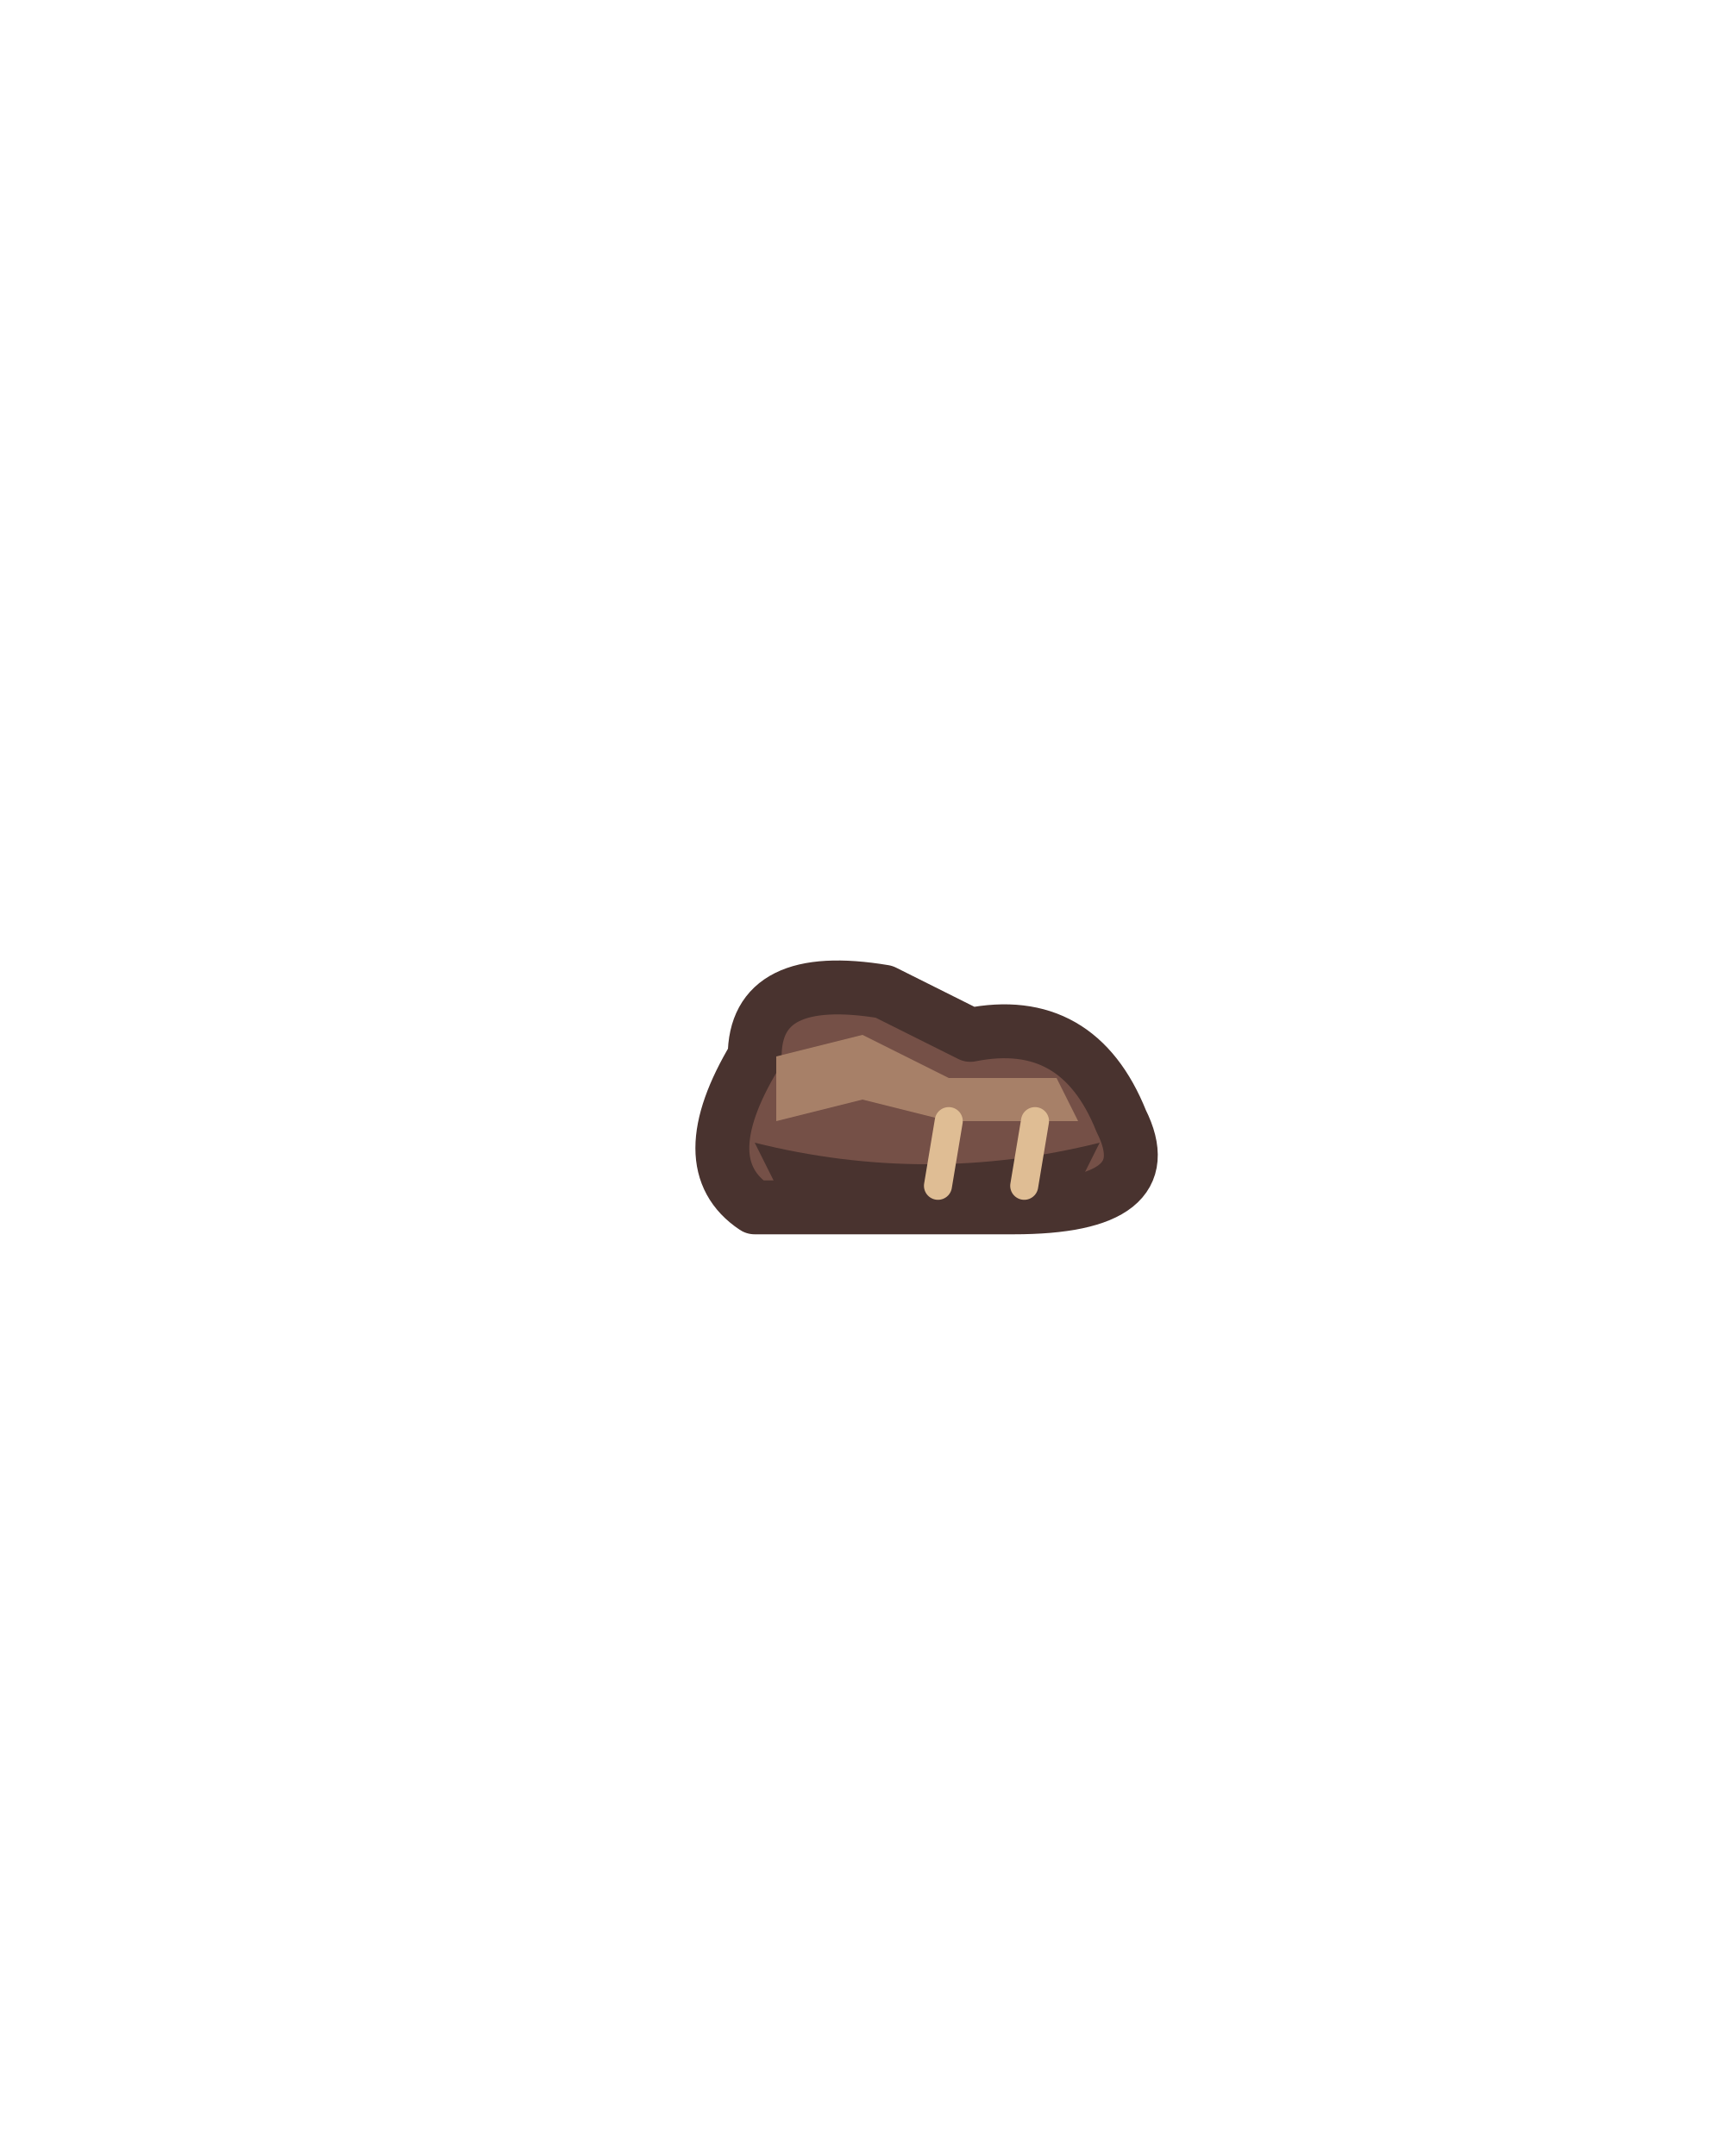
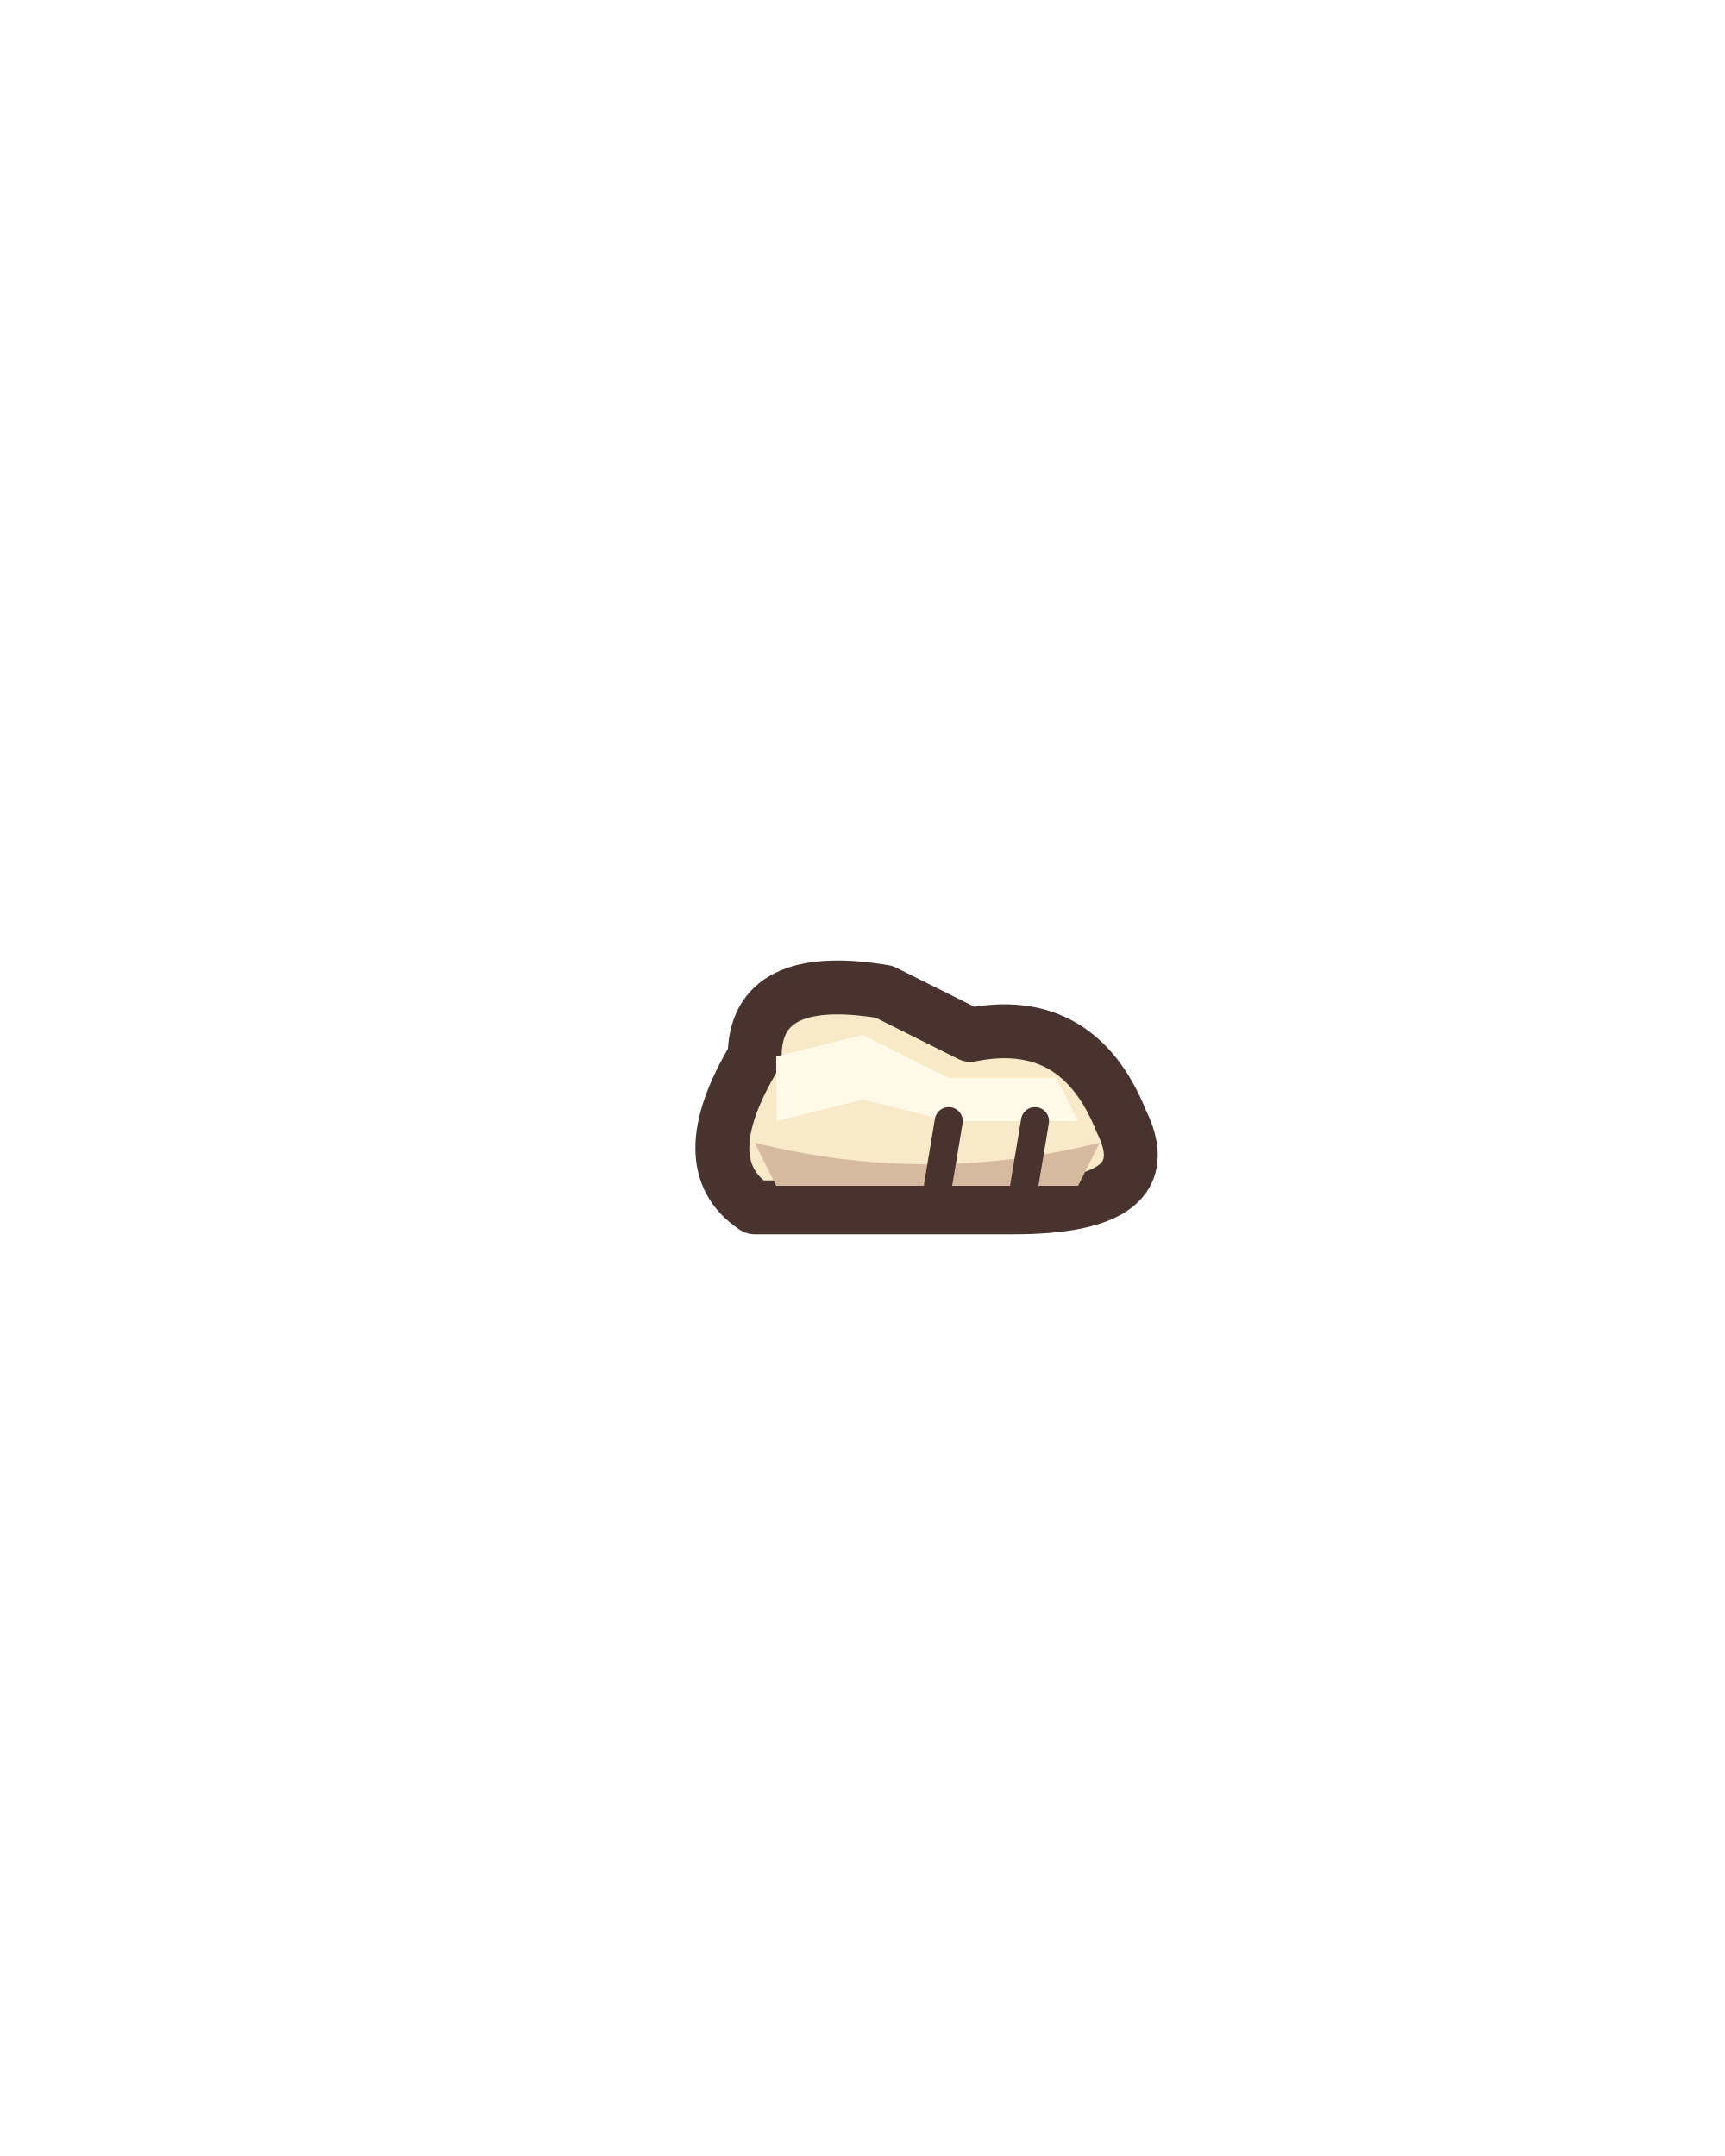
<svg xmlns="http://www.w3.org/2000/svg" viewBox="-40 -50 80 100" width="160" height="200">
  <g stroke="#49332f" stroke-width="2.5" stroke-linejoin="round" stroke-linecap="round">
-     <path fill="#755047" d="M-5-1Q-5-5 1-4L5-2Q10-3 12 2Q14 6 7 6H-5Q-8 4-5-1Z" />
-     <path fill="#a78068" stroke="none" d="M-4-1L0-2L4 0L9 0L10 2H4L0 1L-4 2Z" />
-     <path fill="#49332f" stroke="none" d="M-5 3Q3 5 11 3L10 5H-4Z" />
-     <path fill="none" stroke="#dfbd94" stroke-width="1.3" d="M4 2l-.5 3M8 2l-.5 3" />
+     <path fill="#f8e9c9" d="M-5-1Q-5-5 1-4L5-2Q10-3 12 2Q14 6 7 6H-5Q-8 4-5-1Z" />
+     <path fill="#fff9e7" stroke="none" d="M-4-1L0-2L4 0L9 0L10 2H4L0 1L-4 2Z" />
+     <path fill="#d6baa0" stroke="none" d="M-5 3Q3 5 11 3L10 5H-4Z" />
+     <path fill="none" stroke="#49332f" stroke-width="1.3" d="M4 2l-.5 3M8 2l-.5 3" />
  </g>
</svg>
